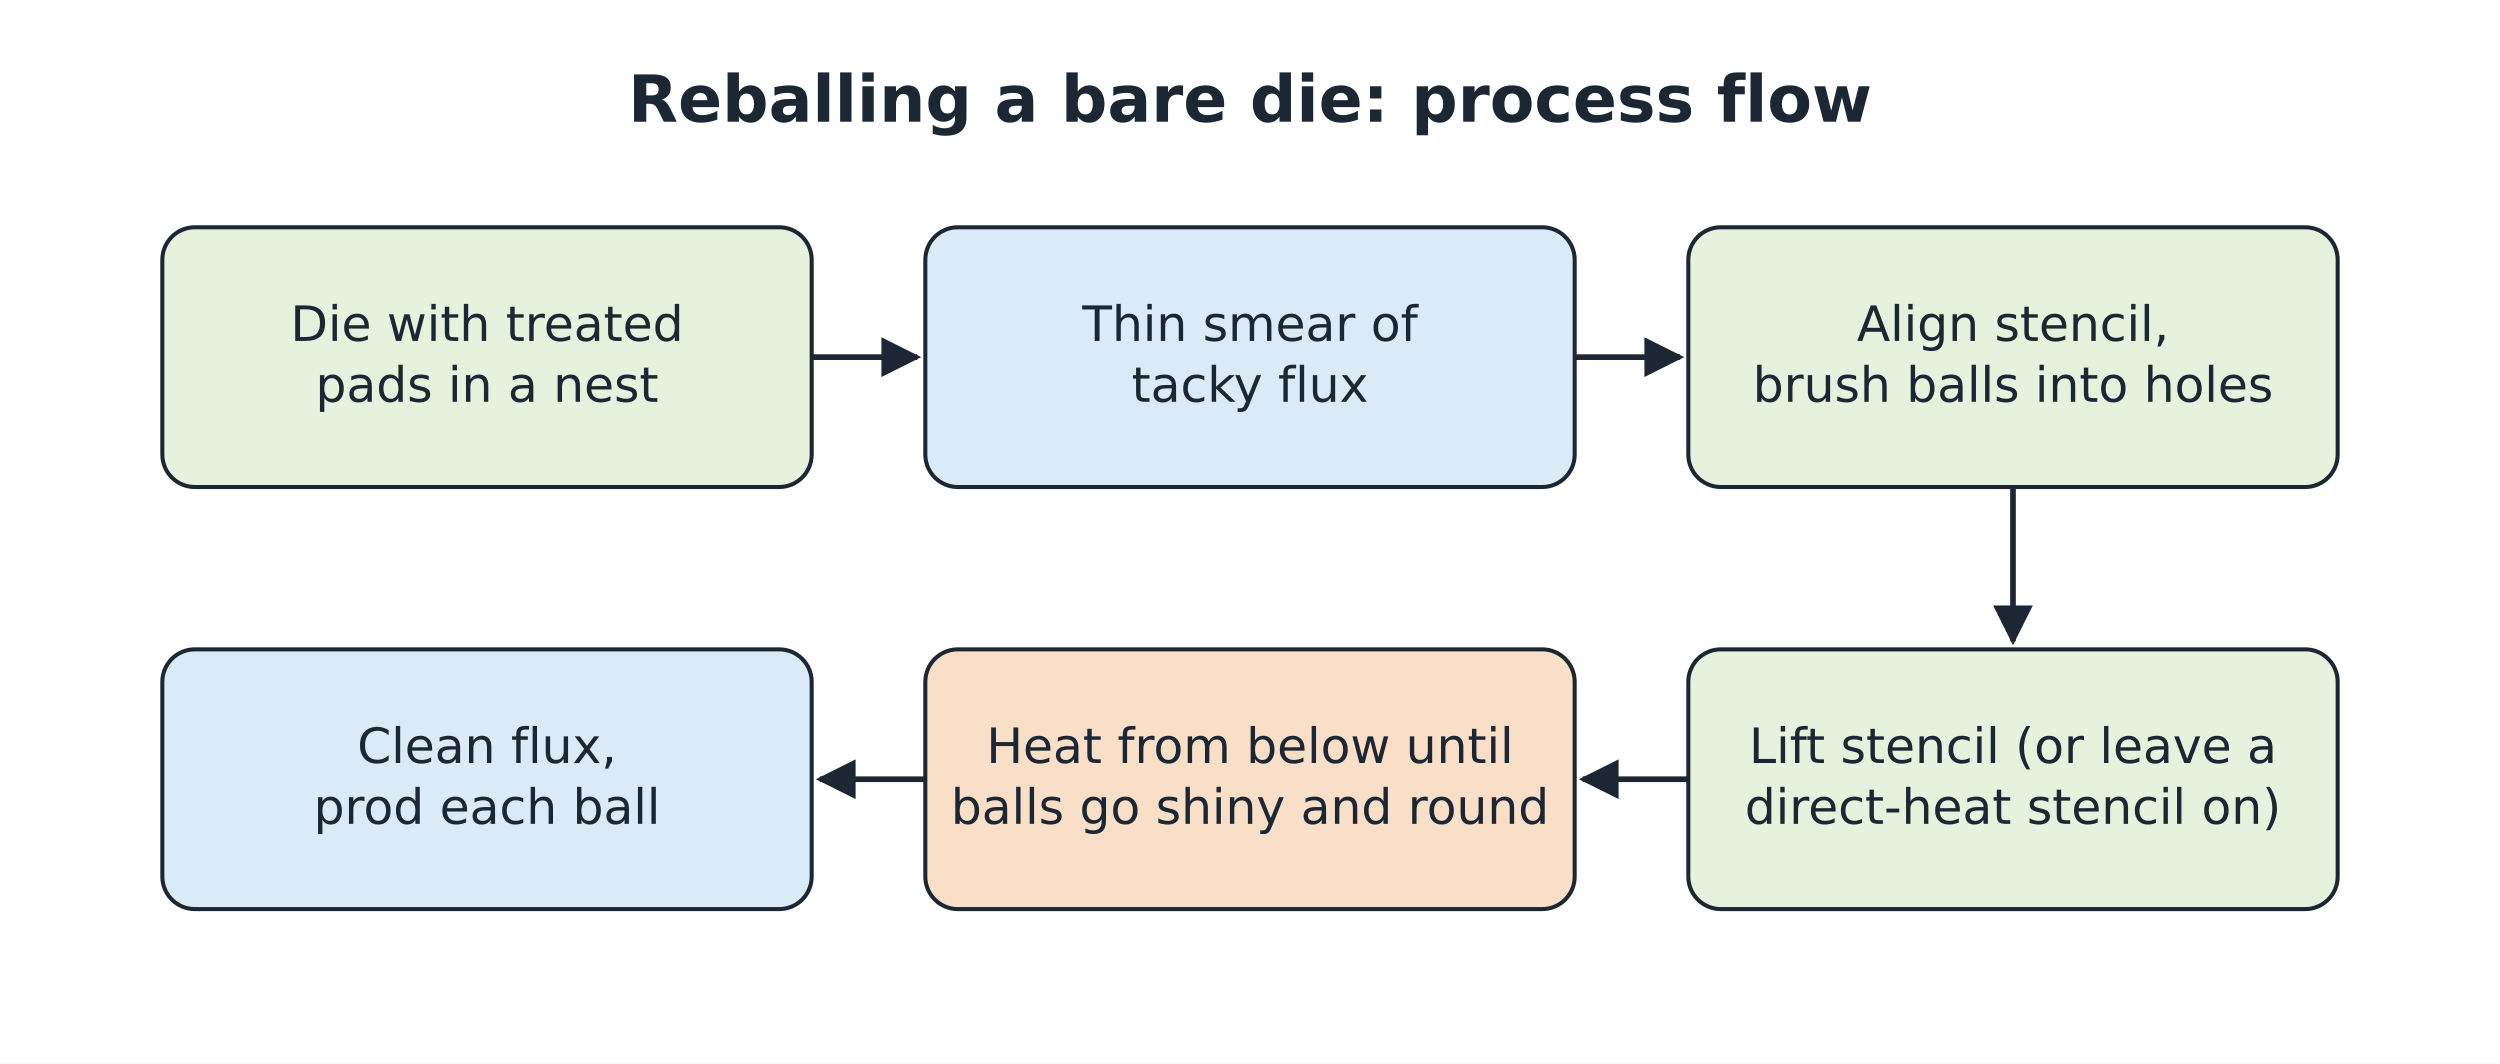
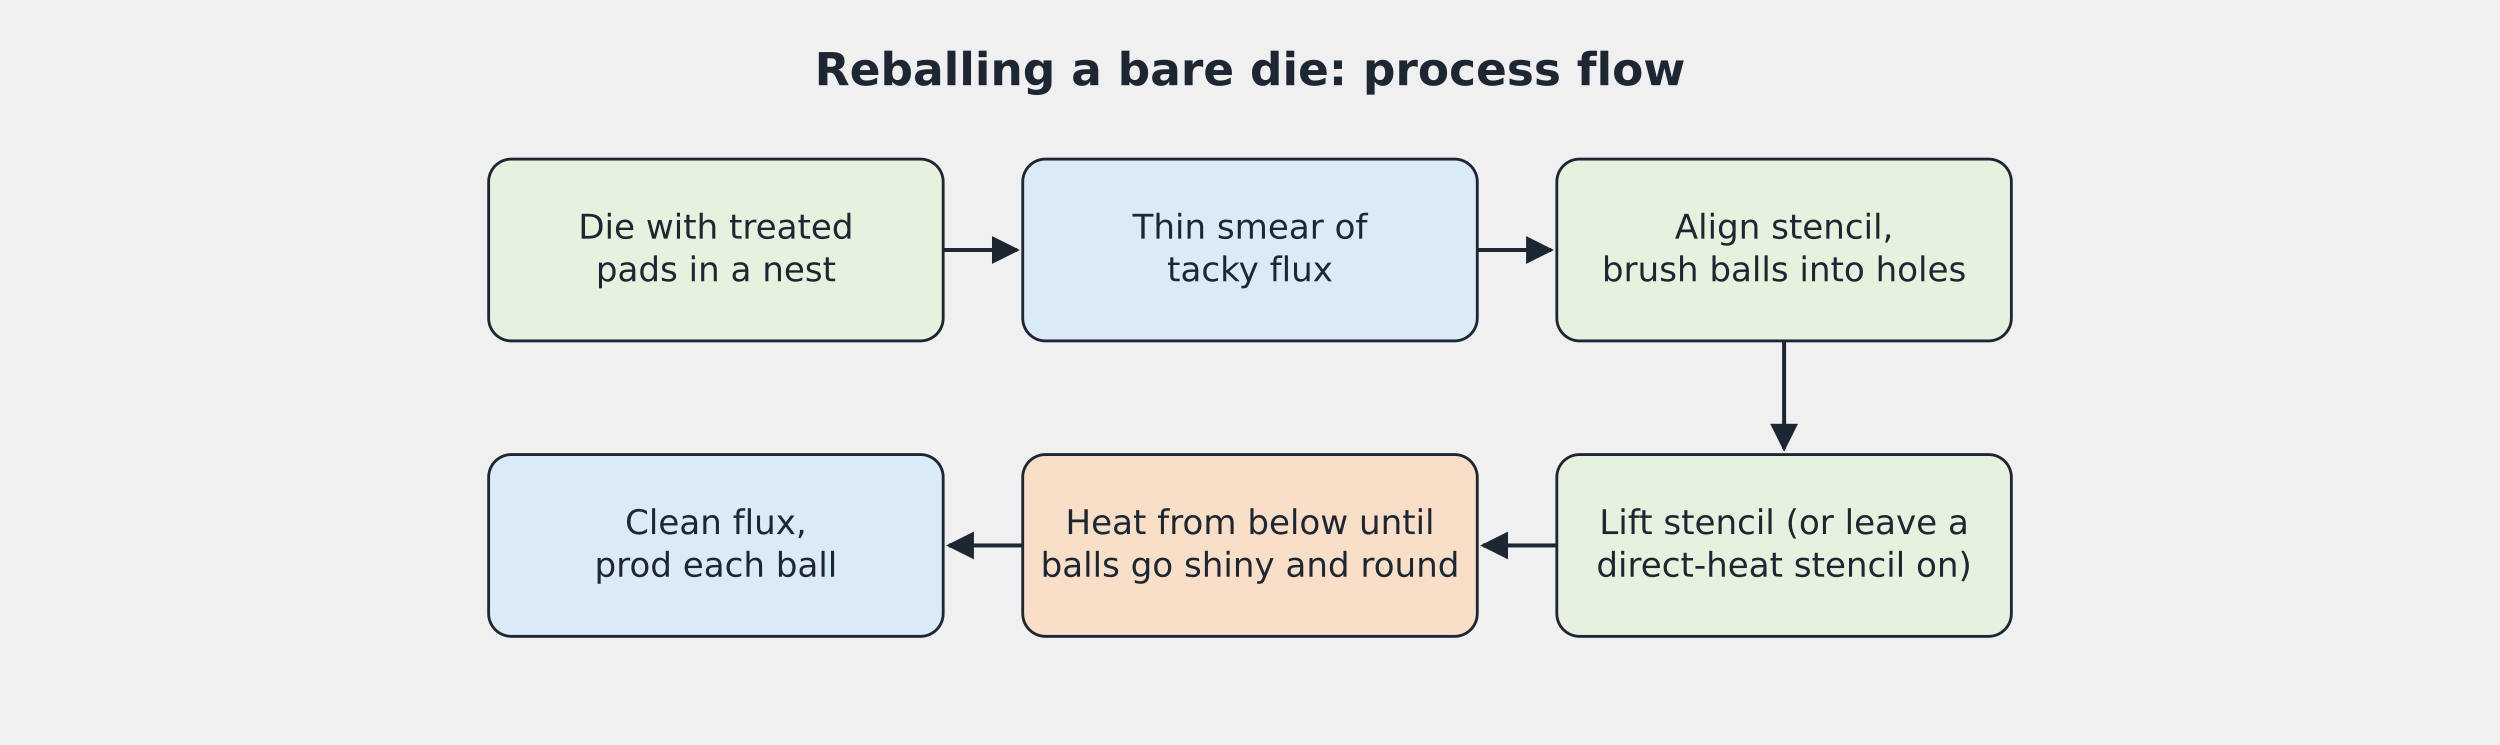
- <svg xmlns="http://www.w3.org/2000/svg" viewBox="0 0 616 262" width="616" height="262" role="img" aria-label="Reballing a bare die: process flow">
+ <svg xmlns="http://www.w3.org/2000/svg" viewBox="0 0 880 262" width="880" height="262" role="img" aria-label="Reballing a bare die: process flow">
  <defs>
    <marker id="arr" viewBox="0 0 10 10" refX="9" refY="5" markerWidth="7" markerHeight="7" orient="auto-start-reverse">
      <path d="M0,0 L10,5 L0,10 z" fill="#1d2733" />
    </marker>
  </defs>
-   <rect width="616" height="262" fill="#ffffff" />
  <g transform="translate(0,0)">
-     <text x="308.0" y="30" font-size="16" text-anchor="middle" fill="#1d2733" font-weight="bold" font-family="DejaVu Sans, Arial, Helvetica, sans-serif">Reballing a bare die: process flow</text>
-     <rect x="40" y="56" width="160" height="64" rx="8" fill="#e6f2de" stroke="#1d2733" stroke-width="1" />
-     <text x="120.0" y="84.0" font-size="12" text-anchor="middle" fill="#1d2733" font-weight="normal" font-family="DejaVu Sans, Arial, Helvetica, sans-serif">Die with treated</text>
-     <text x="120.0" y="99.0" font-size="12" text-anchor="middle" fill="#1d2733" font-weight="normal" font-family="DejaVu Sans, Arial, Helvetica, sans-serif">pads in a nest</text>
-     <rect x="228" y="56" width="160" height="64" rx="8" fill="#dbeaf7" stroke="#1d2733" stroke-width="1" />
-     <text x="308.0" y="84.0" font-size="12" text-anchor="middle" fill="#1d2733" font-weight="normal" font-family="DejaVu Sans, Arial, Helvetica, sans-serif">Thin smear of</text>
-     <text x="308.0" y="99.0" font-size="12" text-anchor="middle" fill="#1d2733" font-weight="normal" font-family="DejaVu Sans, Arial, Helvetica, sans-serif">tacky flux</text>
-     <rect x="416" y="56" width="160" height="64" rx="8" fill="#e6f2de" stroke="#1d2733" stroke-width="1" />
-     <text x="496.0" y="84.0" font-size="12" text-anchor="middle" fill="#1d2733" font-weight="normal" font-family="DejaVu Sans, Arial, Helvetica, sans-serif">Align stencil,</text>
-     <text x="496.0" y="99.0" font-size="12" text-anchor="middle" fill="#1d2733" font-weight="normal" font-family="DejaVu Sans, Arial, Helvetica, sans-serif">brush balls into holes</text>
-     <rect x="416" y="160" width="160" height="64" rx="8" fill="#e6f2de" stroke="#1d2733" stroke-width="1" />
-     <text x="496.0" y="188.0" font-size="12" text-anchor="middle" fill="#1d2733" font-weight="normal" font-family="DejaVu Sans, Arial, Helvetica, sans-serif">Lift stencil (or leave a</text>
-     <text x="496.0" y="203.0" font-size="12" text-anchor="middle" fill="#1d2733" font-weight="normal" font-family="DejaVu Sans, Arial, Helvetica, sans-serif">direct-heat stencil on)</text>
-     <rect x="228" y="160" width="160" height="64" rx="8" fill="#f9dfc8" stroke="#1d2733" stroke-width="1" />
-     <text x="308.0" y="188.0" font-size="12" text-anchor="middle" fill="#1d2733" font-weight="normal" font-family="DejaVu Sans, Arial, Helvetica, sans-serif">Heat from below until</text>
-     <text x="308.0" y="203.0" font-size="12" text-anchor="middle" fill="#1d2733" font-weight="normal" font-family="DejaVu Sans, Arial, Helvetica, sans-serif">balls go shiny and round</text>
-     <rect x="40" y="160" width="160" height="64" rx="8" fill="#dbeaf7" stroke="#1d2733" stroke-width="1" />
-     <text x="120.0" y="188.0" font-size="12" text-anchor="middle" fill="#1d2733" font-weight="normal" font-family="DejaVu Sans, Arial, Helvetica, sans-serif">Clean flux,</text>
-     <text x="120.0" y="203.0" font-size="12" text-anchor="middle" fill="#1d2733" font-weight="normal" font-family="DejaVu Sans, Arial, Helvetica, sans-serif">prod each ball</text>
-     <line x1="200" y1="88.0" x2="226" y2="88.0" stroke="#1d2733" stroke-width="1.4" marker-end="url(#arr)" />
-     <line x1="388" y1="88.0" x2="414" y2="88.0" stroke="#1d2733" stroke-width="1.4" marker-end="url(#arr)" />
-     <line x1="496.0" y1="120" x2="496.0" y2="158" stroke="#1d2733" stroke-width="1.4" marker-end="url(#arr)" />
-     <line x1="416" y1="192.0" x2="390" y2="192.0" stroke="#1d2733" stroke-width="1.4" marker-end="url(#arr)" />
-     <line x1="228" y1="192.0" x2="202" y2="192.0" stroke="#1d2733" stroke-width="1.4" marker-end="url(#arr)" />
+     <text x="440.0" y="30" font-size="16" text-anchor="middle" fill="#1d2733" font-weight="bold" font-family="DejaVu Sans, Arial, Helvetica, sans-serif">Reballing a bare die: process flow</text>
+     <rect x="172.0" y="56" width="160" height="64" rx="8" fill="#e6f2de" stroke="#1d2733" stroke-width="1" />
+     <text x="252.0" y="84.0" font-size="12" text-anchor="middle" fill="#1d2733" font-weight="normal" font-family="DejaVu Sans, Arial, Helvetica, sans-serif">Die with treated</text>
+     <text x="252.0" y="99.0" font-size="12" text-anchor="middle" fill="#1d2733" font-weight="normal" font-family="DejaVu Sans, Arial, Helvetica, sans-serif">pads in a nest</text>
+     <rect x="360.0" y="56" width="160" height="64" rx="8" fill="#dbeaf7" stroke="#1d2733" stroke-width="1" />
+     <text x="440.0" y="84.0" font-size="12" text-anchor="middle" fill="#1d2733" font-weight="normal" font-family="DejaVu Sans, Arial, Helvetica, sans-serif">Thin smear of</text>
+     <text x="440.0" y="99.0" font-size="12" text-anchor="middle" fill="#1d2733" font-weight="normal" font-family="DejaVu Sans, Arial, Helvetica, sans-serif">tacky flux</text>
+     <rect x="548.0" y="56" width="160" height="64" rx="8" fill="#e6f2de" stroke="#1d2733" stroke-width="1" />
+     <text x="628.0" y="84.0" font-size="12" text-anchor="middle" fill="#1d2733" font-weight="normal" font-family="DejaVu Sans, Arial, Helvetica, sans-serif">Align stencil,</text>
+     <text x="628.0" y="99.0" font-size="12" text-anchor="middle" fill="#1d2733" font-weight="normal" font-family="DejaVu Sans, Arial, Helvetica, sans-serif">brush balls into holes</text>
+     <rect x="548.0" y="160" width="160" height="64" rx="8" fill="#e6f2de" stroke="#1d2733" stroke-width="1" />
+     <text x="628.0" y="188.0" font-size="12" text-anchor="middle" fill="#1d2733" font-weight="normal" font-family="DejaVu Sans, Arial, Helvetica, sans-serif">Lift stencil (or leave a</text>
+     <text x="628.0" y="203.0" font-size="12" text-anchor="middle" fill="#1d2733" font-weight="normal" font-family="DejaVu Sans, Arial, Helvetica, sans-serif">direct-heat stencil on)</text>
+     <rect x="360.0" y="160" width="160" height="64" rx="8" fill="#f9dfc8" stroke="#1d2733" stroke-width="1" />
+     <text x="440.0" y="188.0" font-size="12" text-anchor="middle" fill="#1d2733" font-weight="normal" font-family="DejaVu Sans, Arial, Helvetica, sans-serif">Heat from below until</text>
+     <text x="440.0" y="203.0" font-size="12" text-anchor="middle" fill="#1d2733" font-weight="normal" font-family="DejaVu Sans, Arial, Helvetica, sans-serif">balls go shiny and round</text>
+     <rect x="172.0" y="160" width="160" height="64" rx="8" fill="#dbeaf7" stroke="#1d2733" stroke-width="1" />
+     <text x="252.0" y="188.0" font-size="12" text-anchor="middle" fill="#1d2733" font-weight="normal" font-family="DejaVu Sans, Arial, Helvetica, sans-serif">Clean flux,</text>
+     <text x="252.0" y="203.0" font-size="12" text-anchor="middle" fill="#1d2733" font-weight="normal" font-family="DejaVu Sans, Arial, Helvetica, sans-serif">prod each ball</text>
+     <line x1="332.0" y1="88.0" x2="358.0" y2="88.0" stroke="#1d2733" stroke-width="1.4" marker-end="url(#arr)" />
+     <line x1="520.0" y1="88.0" x2="546.0" y2="88.0" stroke="#1d2733" stroke-width="1.4" marker-end="url(#arr)" />
+     <line x1="628.0" y1="120" x2="628.0" y2="158" stroke="#1d2733" stroke-width="1.4" marker-end="url(#arr)" />
+     <line x1="548.0" y1="192.0" x2="522.0" y2="192.0" stroke="#1d2733" stroke-width="1.4" marker-end="url(#arr)" />
+     <line x1="360.0" y1="192.0" x2="334.0" y2="192.0" stroke="#1d2733" stroke-width="1.4" marker-end="url(#arr)" />
  </g>
</svg>
